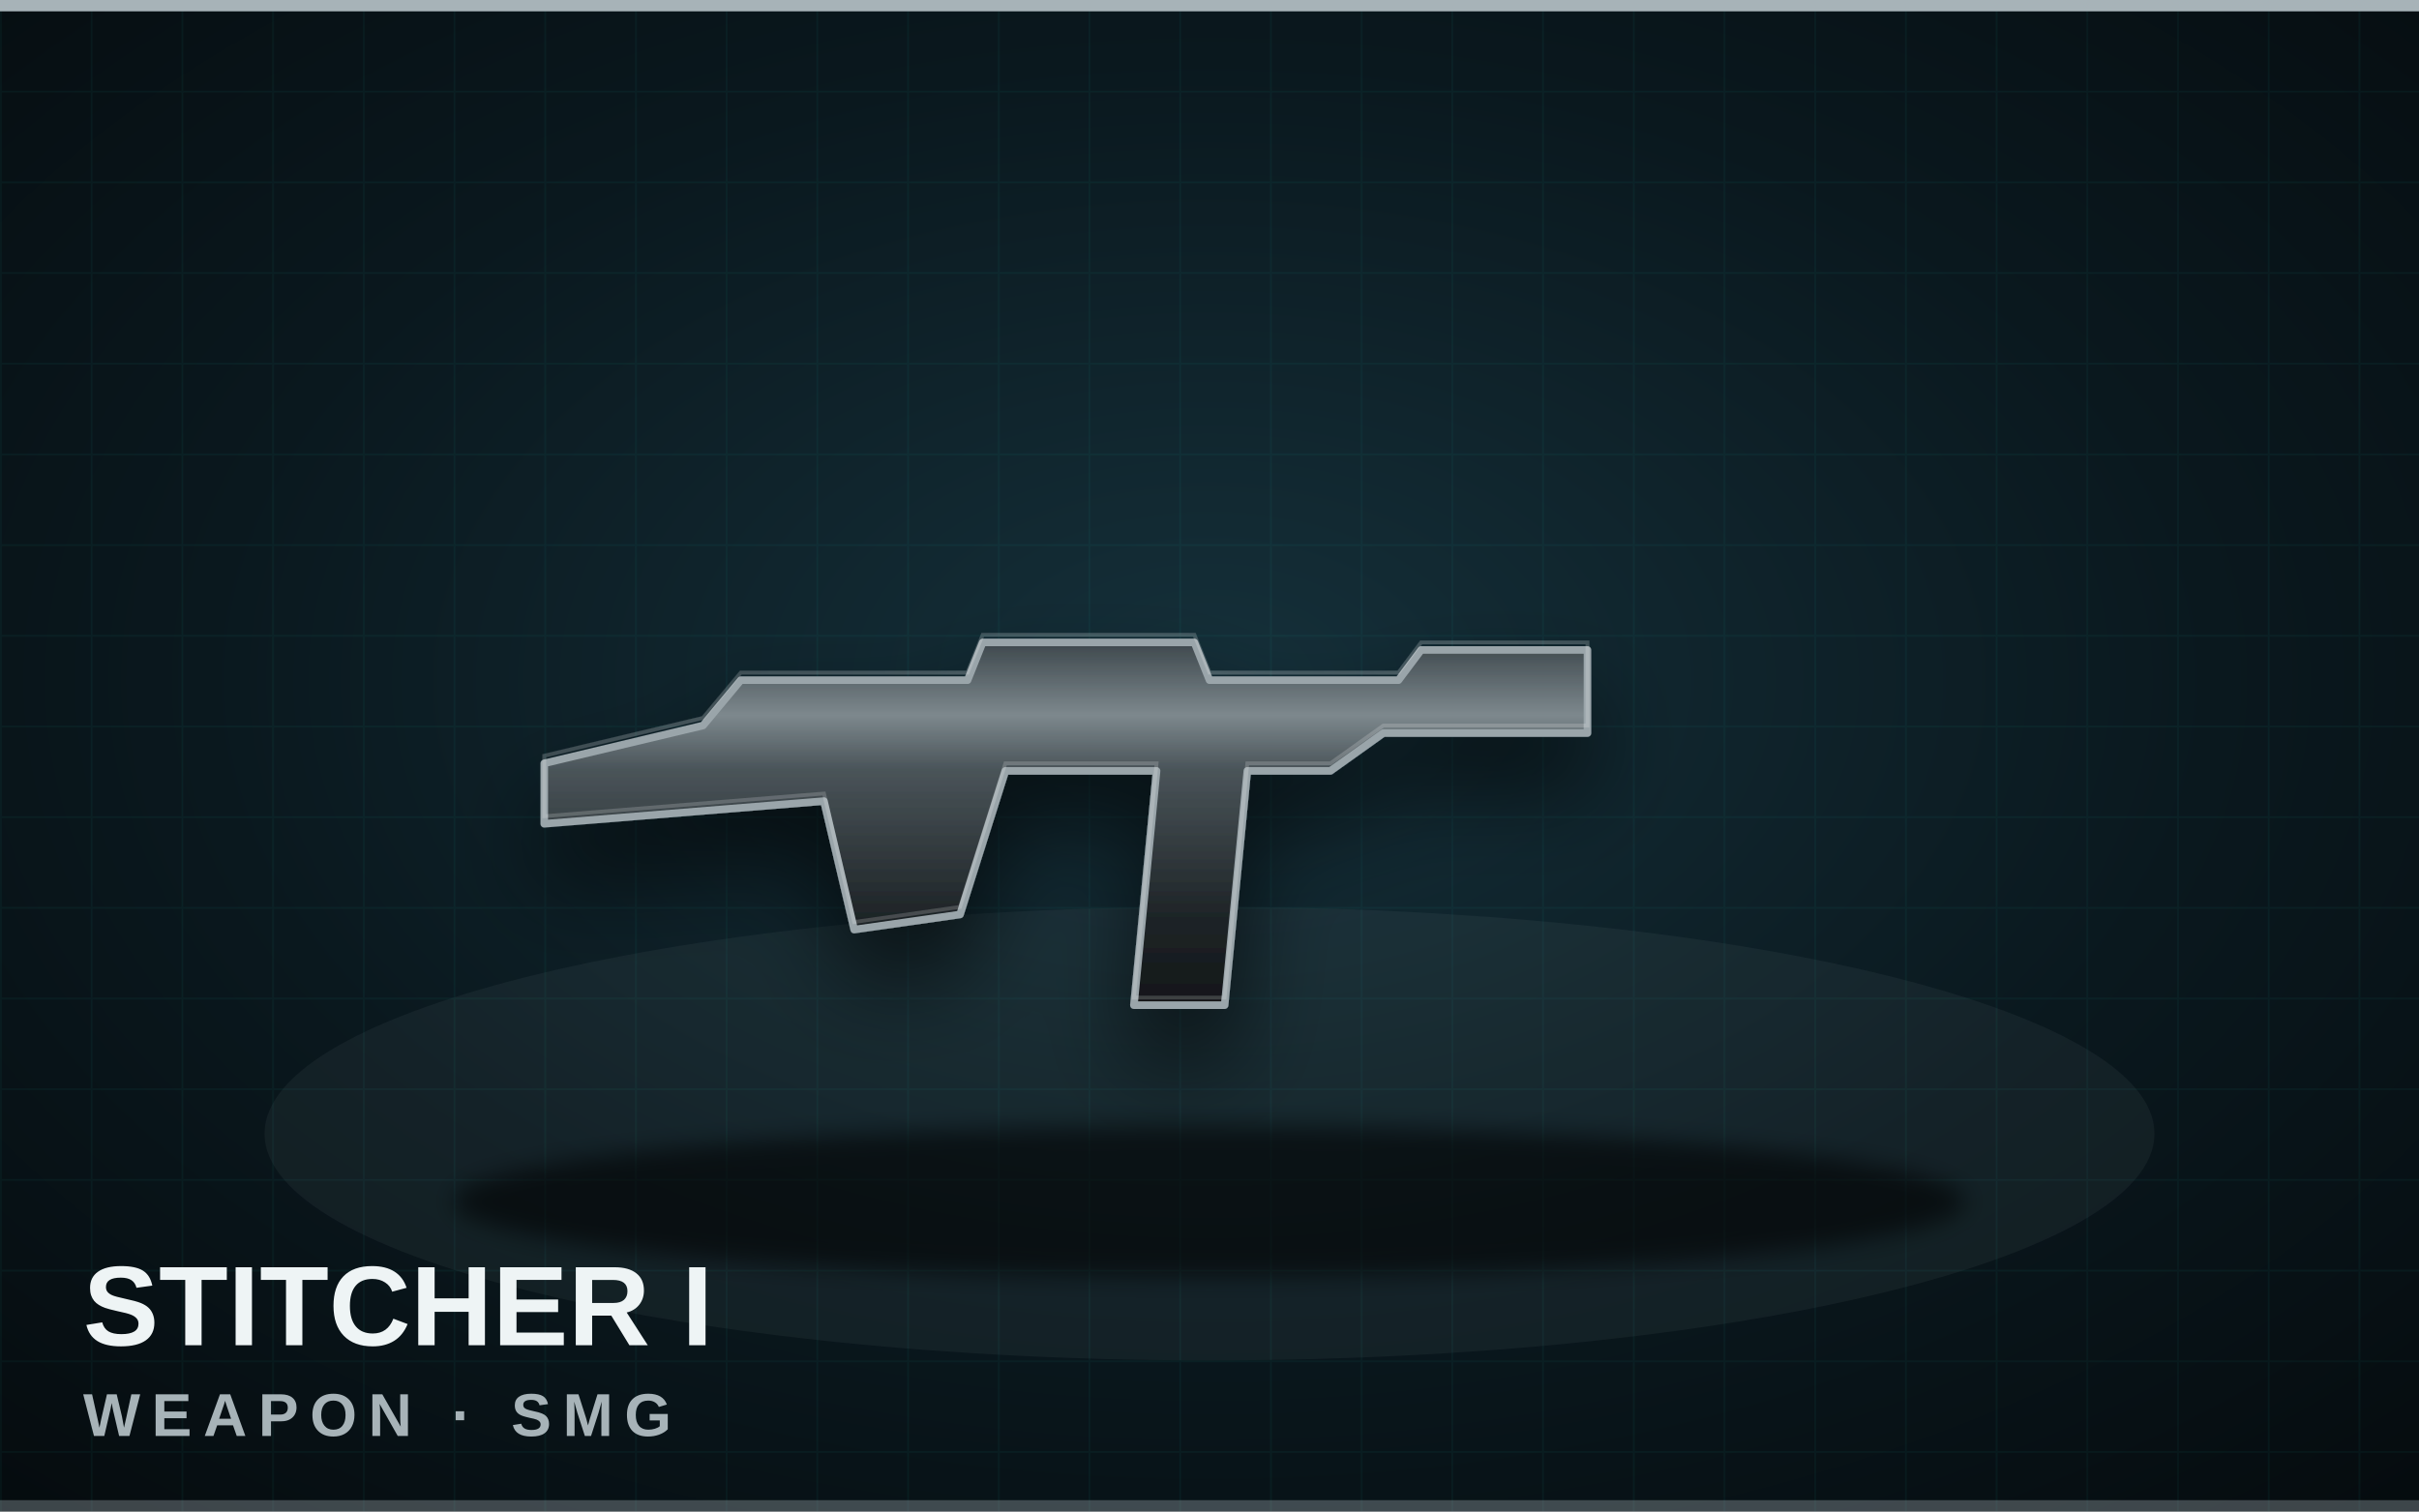
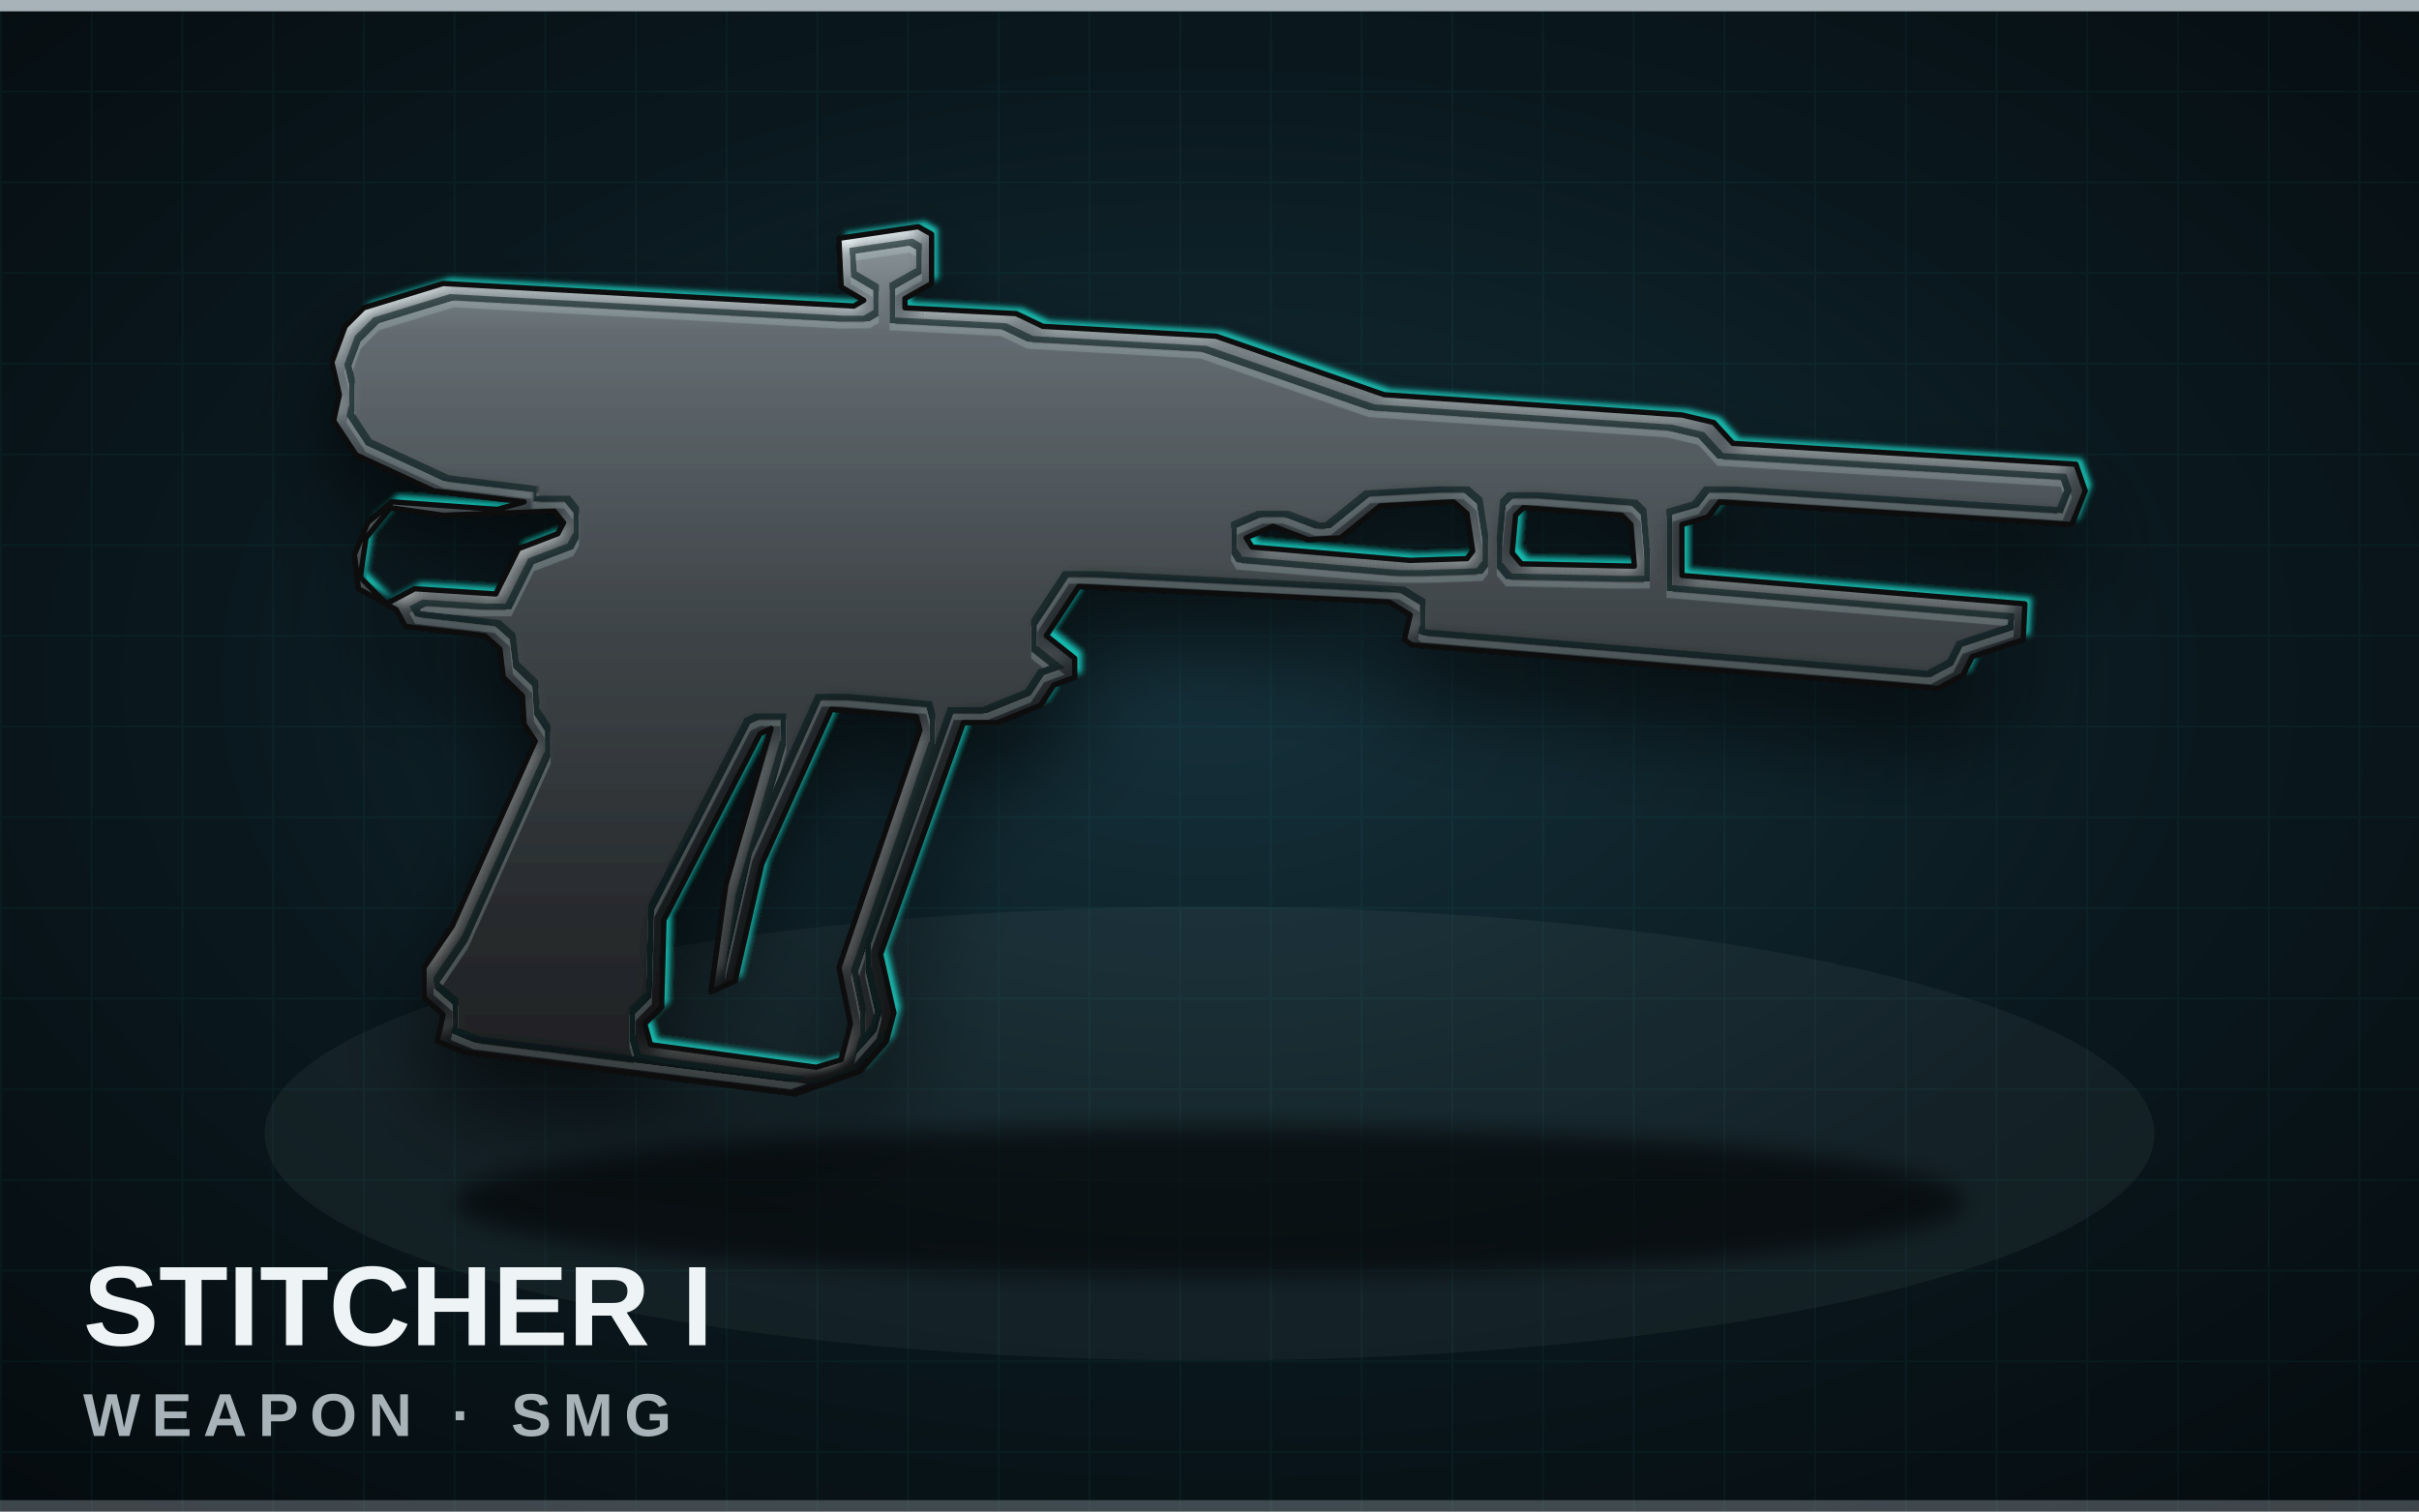
<svg xmlns="http://www.w3.org/2000/svg" viewBox="0 0 640 400" width="640" height="400">
  <defs>
    <radialGradient id="bg" cx="50%" cy="45%" r="75%">
      <stop offset="0" stop-color="#15303a" />
      <stop offset=".55" stop-color="#0a181e" />
      <stop offset="1" stop-color="#050b0e" />
    </radialGradient>
    <pattern id="grid" width="24" height="24" patternUnits="userSpaceOnUse">
      <path d="M24 0H0V24" fill="none" stroke="#19d3c5" stroke-opacity=".05" />
    </pattern>
    <linearGradient id="steelV" x1="0" y1="0" x2="0" y2="1">
      <stop offset="0" stop-color="#5b666c" />
      <stop offset=".18" stop-color="#e8eef0" />
      <stop offset=".32" stop-color="#b9c3c7" />
      <stop offset=".62" stop-color="#6b767c" />
      <stop offset=".85" stop-color="#3a4348" />
      <stop offset="1" stop-color="#252b2f" />
    </linearGradient>
    <linearGradient id="darkV" x1="0" y1="0" x2="0" y2="1">
      <stop offset="0" stop-color="#3e484d" />
      <stop offset=".2" stop-color="#7d888d" />
      <stop offset=".35" stop-color="#4a5459" />
      <stop offset=".75" stop-color="#1f2528" />
      <stop offset="1" stop-color="#121618" />
    </linearGradient>
    <linearGradient id="brassV" x1="0" y1="0" x2="0" y2="1">
      <stop offset="0" stop-color="#6b3f17" />
      <stop offset=".2" stop-color="#ffd38f" />
      <stop offset=".4" stop-color="#d1913f" />
      <stop offset=".75" stop-color="#7a4718" />
      <stop offset="1" stop-color="#3d220b" />
    </linearGradient>
    <linearGradient id="copperV" x1="0" y1="0" x2="0" y2="1">
      <stop offset="0" stop-color="#5a2a12" />
      <stop offset=".22" stop-color="#ffb07a" />
      <stop offset=".45" stop-color="#c8642c" />
      <stop offset="1" stop-color="#3a1607" />
    </linearGradient>
    <linearGradient id="whiteV" x1="0" y1="0" x2="0" y2="1">
      <stop offset="0" stop-color="#ffffff" />
      <stop offset=".5" stop-color="#dfe5e7" />
      <stop offset="1" stop-color="#9aa5aa" />
    </linearGradient>
    <linearGradient id="faceL" x1="0" y1="0" x2="1" y2="1">
      <stop offset="0" stop-color="#cfd7da" />
      <stop offset="1" stop-color="#6d787d" />
    </linearGradient>
    <linearGradient id="faceR" x1="0" y1="0" x2="1" y2="1">
      <stop offset="0" stop-color="#8b969b" />
      <stop offset="1" stop-color="#3a4348" />
    </linearGradient>
    <linearGradient id="faceT" x1="0" y1="0" x2="1" y2="0">
      <stop offset="0" stop-color="#eef3f4" />
      <stop offset="1" stop-color="#aab4b8" />
    </linearGradient>
    <linearGradient id="dfaceL" x1="0" y1="0" x2="1" y2="1">
      <stop offset="0" stop-color="#4f5a5f" />
      <stop offset="1" stop-color="#22282b" />
    </linearGradient>
    <linearGradient id="dfaceR" x1="0" y1="0" x2="1" y2="1">
      <stop offset="0" stop-color="#343c40" />
      <stop offset="1" stop-color="#14181a" />
    </linearGradient>
    <linearGradient id="dfaceT" x1="0" y1="0" x2="1" y2="0">
      <stop offset="0" stop-color="#6c777c" />
      <stop offset="1" stop-color="#3f484c" />
    </linearGradient>
    <radialGradient id="capFace" cx="40%" cy="38%" r="70%">
      <stop offset="0" stop-color="#cfd7da" />
      <stop offset=".6" stop-color="#5d686e" />
      <stop offset="1" stop-color="#20262a" />
    </radialGradient>
    <radialGradient id="specular" cx="50%" cy="50%" r="50%">
      <stop offset="0" stop-color="#fff" stop-opacity=".9" />
      <stop offset="1" stop-color="#fff" stop-opacity="0" />
    </radialGradient>
    <filter id="sh" x="-30%" y="-30%" width="160%" height="170%">
      <feDropShadow dx="0" dy="14" stdDeviation="12" flood-color="#000" flood-opacity=".6" />
    </filter>
    <filter id="glow" x="-50%" y="-50%" width="200%" height="200%">
      <feGaussianBlur stdDeviation="6" result="b" />
      <feMerge>
        <feMergeNode in="b" />
        <feMergeNode in="SourceGraphic" />
      </feMerge>
    </filter>
    <filter id="softglow" x="-50%" y="-50%" width="200%" height="200%">
      <feGaussianBlur stdDeviation="3" />
    </filter>
+     <linearGradient id="gunV" x1="0" y1="0" x2="0" y2="1">
+       <stop offset="0" stop-color="#8e999e" />
+       <stop offset=".12" stop-color="#5d686d" />
+       <stop offset=".45" stop-color="#363e42" />
+       <stop offset=".8" stop-color="#1c2124" />
+       <stop offset="1" stop-color="#121517" />
+     </linearGradient>
+     <filter id="metal" x="-5%" y="-10%" width="110%" height="130%" color-interpolation-filters="sRGB">
+       <feGaussianBlur in="SourceAlpha" stdDeviation="1.6" result="bump" />
+       <feSpecularLighting in="bump" surfaceScale="3.2" specularConstant=".95" specularExponent="22" lighting-color="#fff4e6" result="spec">
+         <feDistantLight azimuth="235" elevation="38" />
+       </feSpecularLighting>
+       <feComposite in="spec" in2="SourceAlpha" operator="in" result="specIn" />
+       <feDiffuseLighting in="bump" surfaceScale="3.2" diffuseConstant="1.05" lighting-color="#ffffff" result="diff">
+         <feDistantLight azimuth="235" elevation="50" />
+       </feDiffuseLighting>
+       <feComposite in="SourceGraphic" in2="diff" operator="arithmetic" k1="1.15" k2="0" k3="0" k4="0" result="lit" />
+       <feComposite in="lit" in2="SourceAlpha" operator="in" result="litIn" />
+       <feComposite in="litIn" in2="specIn" operator="arithmetic" k1="0" k2="1" k3=".55" k4="0" />
+     </filter>
+     <filter id="inset" x="-5%" y="-10%" width="110%" height="130%">
+       <feMorphology in="SourceAlpha" operator="erode" radius="5" result="e" />
+       <feMorphology in="e" operator="erode" radius="1" result="e2" />
+       <feComposite in="e" in2="e2" operator="out" result="ln" />
+       <feOffset in="ln" dy="1.2" result="lo" />
+       <feComposite in="lo" in2="ln" operator="out" result="hl" />
+       <feFlood flood-color="#05080a" flood-opacity=".55" />
+       <feComposite in2="ln" operator="in" result="dk" />
+       <feFlood flood-color="#cfe3e6" flood-opacity=".22" />
+       <feComposite in2="hl" operator="in" result="lt" />
+       <feMerge>
+         <feMergeNode in="dk" />
+         <feMergeNode in="lt" />
+       </feMerge>
+     </filter>
+     <filter id="rim" x="-5%" y="-15%" width="110%" height="130%">
+       <feOffset in="SourceAlpha" dx="1.1" dy="-1.0" result="o" />
+       <feComposite in="o" in2="SourceAlpha" operator="out" result="r" />
+       <feGaussianBlur in="r" stdDeviation=".45" result="rb" />
+       <feFlood flood-color="#19d3c5" flood-opacity=".85" />
+       <feComposite in2="rb" operator="in" />
+     </filter>
  </defs>
  <rect width="640" height="400" fill="url(#bg)" />
  <rect width="640" height="400" fill="url(#grid)" />
  <ellipse cx="320" cy="300" rx="250" ry="60" fill="#a7b3b8" opacity=".07" />
  <ellipse cx="320" cy="318" rx="200" ry="20" fill="#000" opacity=".55" filter="url(#softglow)" />
  <g filter="url(#sh)">
-     <g transform="translate(120 130)">
-       <path d="M24 72 L66 62 L76 50 L136 50 L140 40 L196 40 L200 50 L250 50 L256 42 L300 42 L300 64 L246 64 L232 74 L210 74 L204 136 L180 136 L186 74 L146 74 L134 112 L106 116 L98 82 L24 88 Z" fill="url(#darkV)" stroke="#9aa5aa" stroke-width="2" stroke-linejoin="round" />
-       <path d="M24 72 L66 62 L76 50 L136 50 L140 40 L196 40 L200 50 L250 50 L256 42 L300 42 L300 64 L246 64 L232 74 L210 74 L204 136 L180 136 L186 74 L146 74 L134 112 L106 116 L98 82 L24 88 Z" fill="none" stroke="#fff" stroke-opacity=".18" stroke-width="1" transform="translate(0 -2)" />
+     <g transform="translate(87.8 60.0) scale(1.533)">
+       <path d="M0.0 23.4 L1.3 29.0 L0.3 33.5 L4.2 39.4 L17.6 45.6 L33.2 47.5 L28.6 48.8 L10.4 47.5 L6.2 51.1 L3.9 56.6 L4.6 62.5 L11.1 66.1 L12.7 69.0 L26.4 70.6 L29.0 72.9 L29.6 77.8 L32.9 81.0 L33.2 85.9 L35.1 88.8 L20.8 120.7 L15.9 127.9 L15.9 133.1 L19.2 136.0 L18.2 140.6 L22.8 142.5 L80.0 149.7 L91.1 145.8 L95.7 140.6 L97.0 135.7 L94.7 125.6 L109.0 85.6 L114.9 85.6 L122.3 82.6 L124.6 79.1 L128.2 77.8 L128.2 74.5 L123.3 70.6 L128.9 62.1 L182.5 64.8 L186.1 67.0 L185.1 71.3 L186.4 72.2 L277.2 79.7 L281.5 77.4 L283.1 74.2 L291.9 71.3 L292.2 65.1 L233.0 60.2 L233.0 51.4 L237.5 50.1 L239.5 47.5 L300.3 51.4 L302.6 45.6 L301.0 41.0 L241.8 37.4 L238.5 33.8 L233.0 32.5 L181.6 29.0 L152.6 18.9 L122.7 17.2 L118.1 15.0 L98.9 14.0 L98.9 12.4 L103.5 9.8 L103.5 1.3 L101.2 0.0 L87.5 2.0 L87.9 10.4 L91.8 12.7 L90.1 13.7 L19.2 9.8 L5.5 14.0 L2.3 17.2 Z M100.9 84.6 L101.5 86.9 L87.5 127.9 L89.5 137.6 L87.9 143.8 L83.6 145.1 L55.0 141.2 L54.0 137.6 L56.9 134.7 L57.3 119.7 L73.9 87.5 L75.8 86.6 L68.0 113.6 L65.4 132.1 L69.6 130.2 L74.2 110.0 L86.2 83.3 Z M204.3 49.8 L205.6 48.5 L222.6 49.8 L224.2 51.4 L224.8 58.6 L205.3 58.2 L203.7 56.3 Z M4.9 60.5 L5.9 53.7 L10.1 48.5 L19.2 49.8 L38.4 49.1 L40.0 51.1 L39.0 53.0 L32.2 55.6 L28.3 63.4 L14.3 62.5 L9.4 65.1 Z M196.9 56.0 L195.9 57.3 L186.1 57.6 L158.8 55.3 L157.8 53.7 L162.4 51.7 L168.5 54.0 L174.1 53.7 L180.9 48.2 L193.6 47.5 L195.9 49.5 Z" fill="#000" fill-rule="evenodd" filter="url(#rim)" />
+     </g>
+     <g transform="translate(87.8 60.0) scale(1.533)">
+       <path d="M0.0 23.4 L1.3 29.0 L0.3 33.5 L4.2 39.4 L17.6 45.6 L33.2 47.5 L28.6 48.8 L10.4 47.5 L6.2 51.1 L3.9 56.6 L4.6 62.5 L11.1 66.1 L12.7 69.0 L26.4 70.6 L29.0 72.9 L29.6 77.8 L32.9 81.0 L33.2 85.9 L35.1 88.8 L20.8 120.7 L15.9 127.9 L15.9 133.1 L19.2 136.0 L18.2 140.6 L22.8 142.5 L80.0 149.7 L91.1 145.8 L95.7 140.6 L97.0 135.7 L94.7 125.6 L109.0 85.6 L114.9 85.6 L122.3 82.6 L124.6 79.1 L128.2 77.8 L128.2 74.5 L123.3 70.6 L128.9 62.1 L182.5 64.8 L186.1 67.0 L185.1 71.3 L186.4 72.2 L277.2 79.7 L281.5 77.4 L283.1 74.2 L291.9 71.3 L292.2 65.1 L233.0 60.2 L233.0 51.4 L237.5 50.1 L239.5 47.5 L300.3 51.4 L302.6 45.6 L301.0 41.0 L241.8 37.4 L238.5 33.8 L233.0 32.5 L181.6 29.0 L152.6 18.9 L122.7 17.2 L118.1 15.0 L98.9 14.0 L98.9 12.4 L103.5 9.8 L103.5 1.3 L101.2 0.0 L87.5 2.0 L87.9 10.4 L91.8 12.7 L90.1 13.7 L19.2 9.8 L5.5 14.0 L2.3 17.2 Z M100.9 84.6 L101.5 86.9 L87.5 127.9 L89.5 137.6 L87.9 143.8 L83.6 145.1 L55.0 141.2 L54.0 137.6 L56.9 134.7 L57.3 119.7 L73.9 87.5 L75.8 86.6 L68.0 113.6 L65.4 132.1 L69.6 130.2 L74.2 110.0 L86.2 83.3 Z M204.3 49.8 L205.6 48.5 L222.6 49.8 L224.2 51.4 L224.8 58.6 L205.3 58.2 L203.7 56.3 Z M4.9 60.5 L5.9 53.7 L10.1 48.5 L19.2 49.8 L38.4 49.1 L40.0 51.1 L39.0 53.0 L32.2 55.6 L28.3 63.4 L14.3 62.5 L9.4 65.1 Z M196.9 56.0 L195.9 57.3 L186.1 57.6 L158.8 55.3 L157.8 53.7 L162.4 51.7 L168.5 54.0 L174.1 53.7 L180.9 48.2 L193.6 47.5 L195.9 49.5 Z" fill="url(#gunV)" fill-rule="evenodd" filter="url(#metal)" />
+       <path d="M0.0 23.4 L1.3 29.0 L0.3 33.5 L4.2 39.4 L17.6 45.6 L33.2 47.5 L28.6 48.8 L10.4 47.5 L6.2 51.1 L3.9 56.6 L4.6 62.5 L11.1 66.1 L12.7 69.0 L26.4 70.6 L29.0 72.9 L29.6 77.8 L32.9 81.0 L33.2 85.9 L35.1 88.8 L20.8 120.7 L15.9 127.9 L15.9 133.1 L19.2 136.0 L18.2 140.6 L22.8 142.5 L80.0 149.7 L91.1 145.8 L95.7 140.6 L97.0 135.7 L94.7 125.6 L109.0 85.6 L114.9 85.6 L122.3 82.6 L124.6 79.1 L128.2 77.8 L128.2 74.5 L123.3 70.6 L128.9 62.1 L182.5 64.8 L186.1 67.0 L185.1 71.3 L186.4 72.2 L277.2 79.7 L281.5 77.4 L283.1 74.2 L291.9 71.3 L292.2 65.1 L233.0 60.2 L233.0 51.4 L237.5 50.1 L239.5 47.5 L300.3 51.4 L302.6 45.6 L301.0 41.0 L241.8 37.4 L238.5 33.8 L233.0 32.5 L181.6 29.0 L152.6 18.9 L122.7 17.2 L118.1 15.0 L98.9 14.0 L98.9 12.4 L103.5 9.8 L103.5 1.3 L101.2 0.0 L87.5 2.0 L87.9 10.4 L91.8 12.7 L90.1 13.7 L19.2 9.8 L5.5 14.0 L2.3 17.2 Z M100.9 84.6 L101.5 86.9 L87.5 127.9 L89.5 137.6 L87.9 143.8 L83.6 145.1 L55.0 141.2 L54.0 137.6 L56.9 134.7 L57.3 119.7 L73.9 87.5 L75.8 86.6 L68.0 113.6 L65.4 132.1 L69.6 130.2 L74.2 110.0 L86.2 83.3 Z M204.3 49.8 L205.6 48.5 L222.6 49.8 L224.2 51.4 L224.8 58.6 L205.3 58.2 L203.7 56.3 Z M4.9 60.5 L5.9 53.7 L10.1 48.5 L19.2 49.8 L38.4 49.1 L40.0 51.1 L39.0 53.0 L32.2 55.6 L28.3 63.4 L14.3 62.5 L9.4 65.1 Z M196.9 56.0 L195.9 57.3 L186.1 57.6 L158.8 55.3 L157.8 53.7 L162.4 51.7 L168.5 54.0 L174.1 53.7 L180.9 48.2 L193.6 47.5 L195.9 49.5 Z" fill="#000" fill-rule="evenodd" filter="url(#inset)" />
+       <path d="M0.0 23.4 L1.3 29.0 L0.3 33.5 L4.2 39.4 L17.6 45.6 L33.2 47.5 L28.6 48.8 L10.4 47.5 L6.2 51.1 L3.9 56.6 L4.6 62.5 L11.1 66.1 L12.7 69.0 L26.4 70.6 L29.0 72.9 L29.6 77.8 L32.9 81.0 L33.2 85.9 L35.1 88.8 L20.8 120.7 L15.9 127.9 L15.9 133.1 L19.2 136.0 L18.2 140.6 L22.8 142.5 L80.0 149.7 L91.1 145.8 L95.7 140.6 L97.0 135.7 L94.7 125.6 L109.0 85.6 L114.9 85.6 L122.3 82.6 L124.6 79.1 L128.2 77.8 L128.2 74.5 L123.3 70.6 L128.9 62.1 L182.5 64.8 L186.1 67.0 L185.1 71.3 L186.4 72.2 L277.2 79.7 L281.5 77.4 L283.1 74.2 L291.9 71.3 L292.2 65.1 L233.0 60.2 L233.0 51.4 L237.5 50.1 L239.5 47.5 L300.3 51.4 L302.6 45.6 L301.0 41.0 L241.8 37.4 L238.5 33.8 L233.0 32.5 L181.6 29.0 L152.6 18.9 L122.7 17.2 L118.1 15.0 L98.9 14.0 L98.9 12.4 L103.5 9.8 L103.5 1.3 L101.2 0.0 L87.5 2.0 L87.9 10.4 L91.8 12.7 L90.1 13.7 L19.2 9.8 L5.5 14.0 L2.3 17.2 Z M100.9 84.6 L101.5 86.9 L87.5 127.9 L89.5 137.6 L87.9 143.8 L83.6 145.1 L55.0 141.2 L54.0 137.6 L56.9 134.7 L57.3 119.7 L73.9 87.5 L75.8 86.6 L68.0 113.6 L65.4 132.1 L69.6 130.2 L74.2 110.0 L86.2 83.3 Z M204.3 49.8 L205.6 48.5 L222.6 49.8 L224.2 51.4 L224.8 58.6 L205.3 58.2 L203.7 56.3 Z M4.9 60.5 L5.9 53.7 L10.1 48.5 L19.2 49.8 L38.4 49.1 L40.0 51.1 L39.0 53.0 L32.2 55.6 L28.3 63.4 L14.3 62.5 L9.4 65.1 Z M196.9 56.0 L195.9 57.3 L186.1 57.6 L158.8 55.3 L157.8 53.7 L162.4 51.7 L168.5 54.0 L174.1 53.7 L180.9 48.2 L193.6 47.5 L195.9 49.5 Z" fill="none" stroke="#0a0d0f" stroke-width="0.91" stroke-linejoin="round" />
    </g>
  </g>
  <path d="M0 0H640V3H0Z" fill="#a7b3b8" />
  <path d="M0 397H640V400H0Z" fill="#a7b3b8" opacity=".35" />
  <text x="22" y="380" font-family="'Barlow Condensed','Arial Narrow','Helvetica Neue',Arial,sans-serif" font-size="16" font-weight="700" letter-spacing="3" fill="#a7b3b8">WEAPON · SMG</text>
  <text x="22" y="356" font-family="'Barlow Condensed','Arial Narrow','Helvetica Neue',Arial,sans-serif" font-size="30" font-weight="800" fill="#eef4f5">STITCHER I</text>
</svg>
